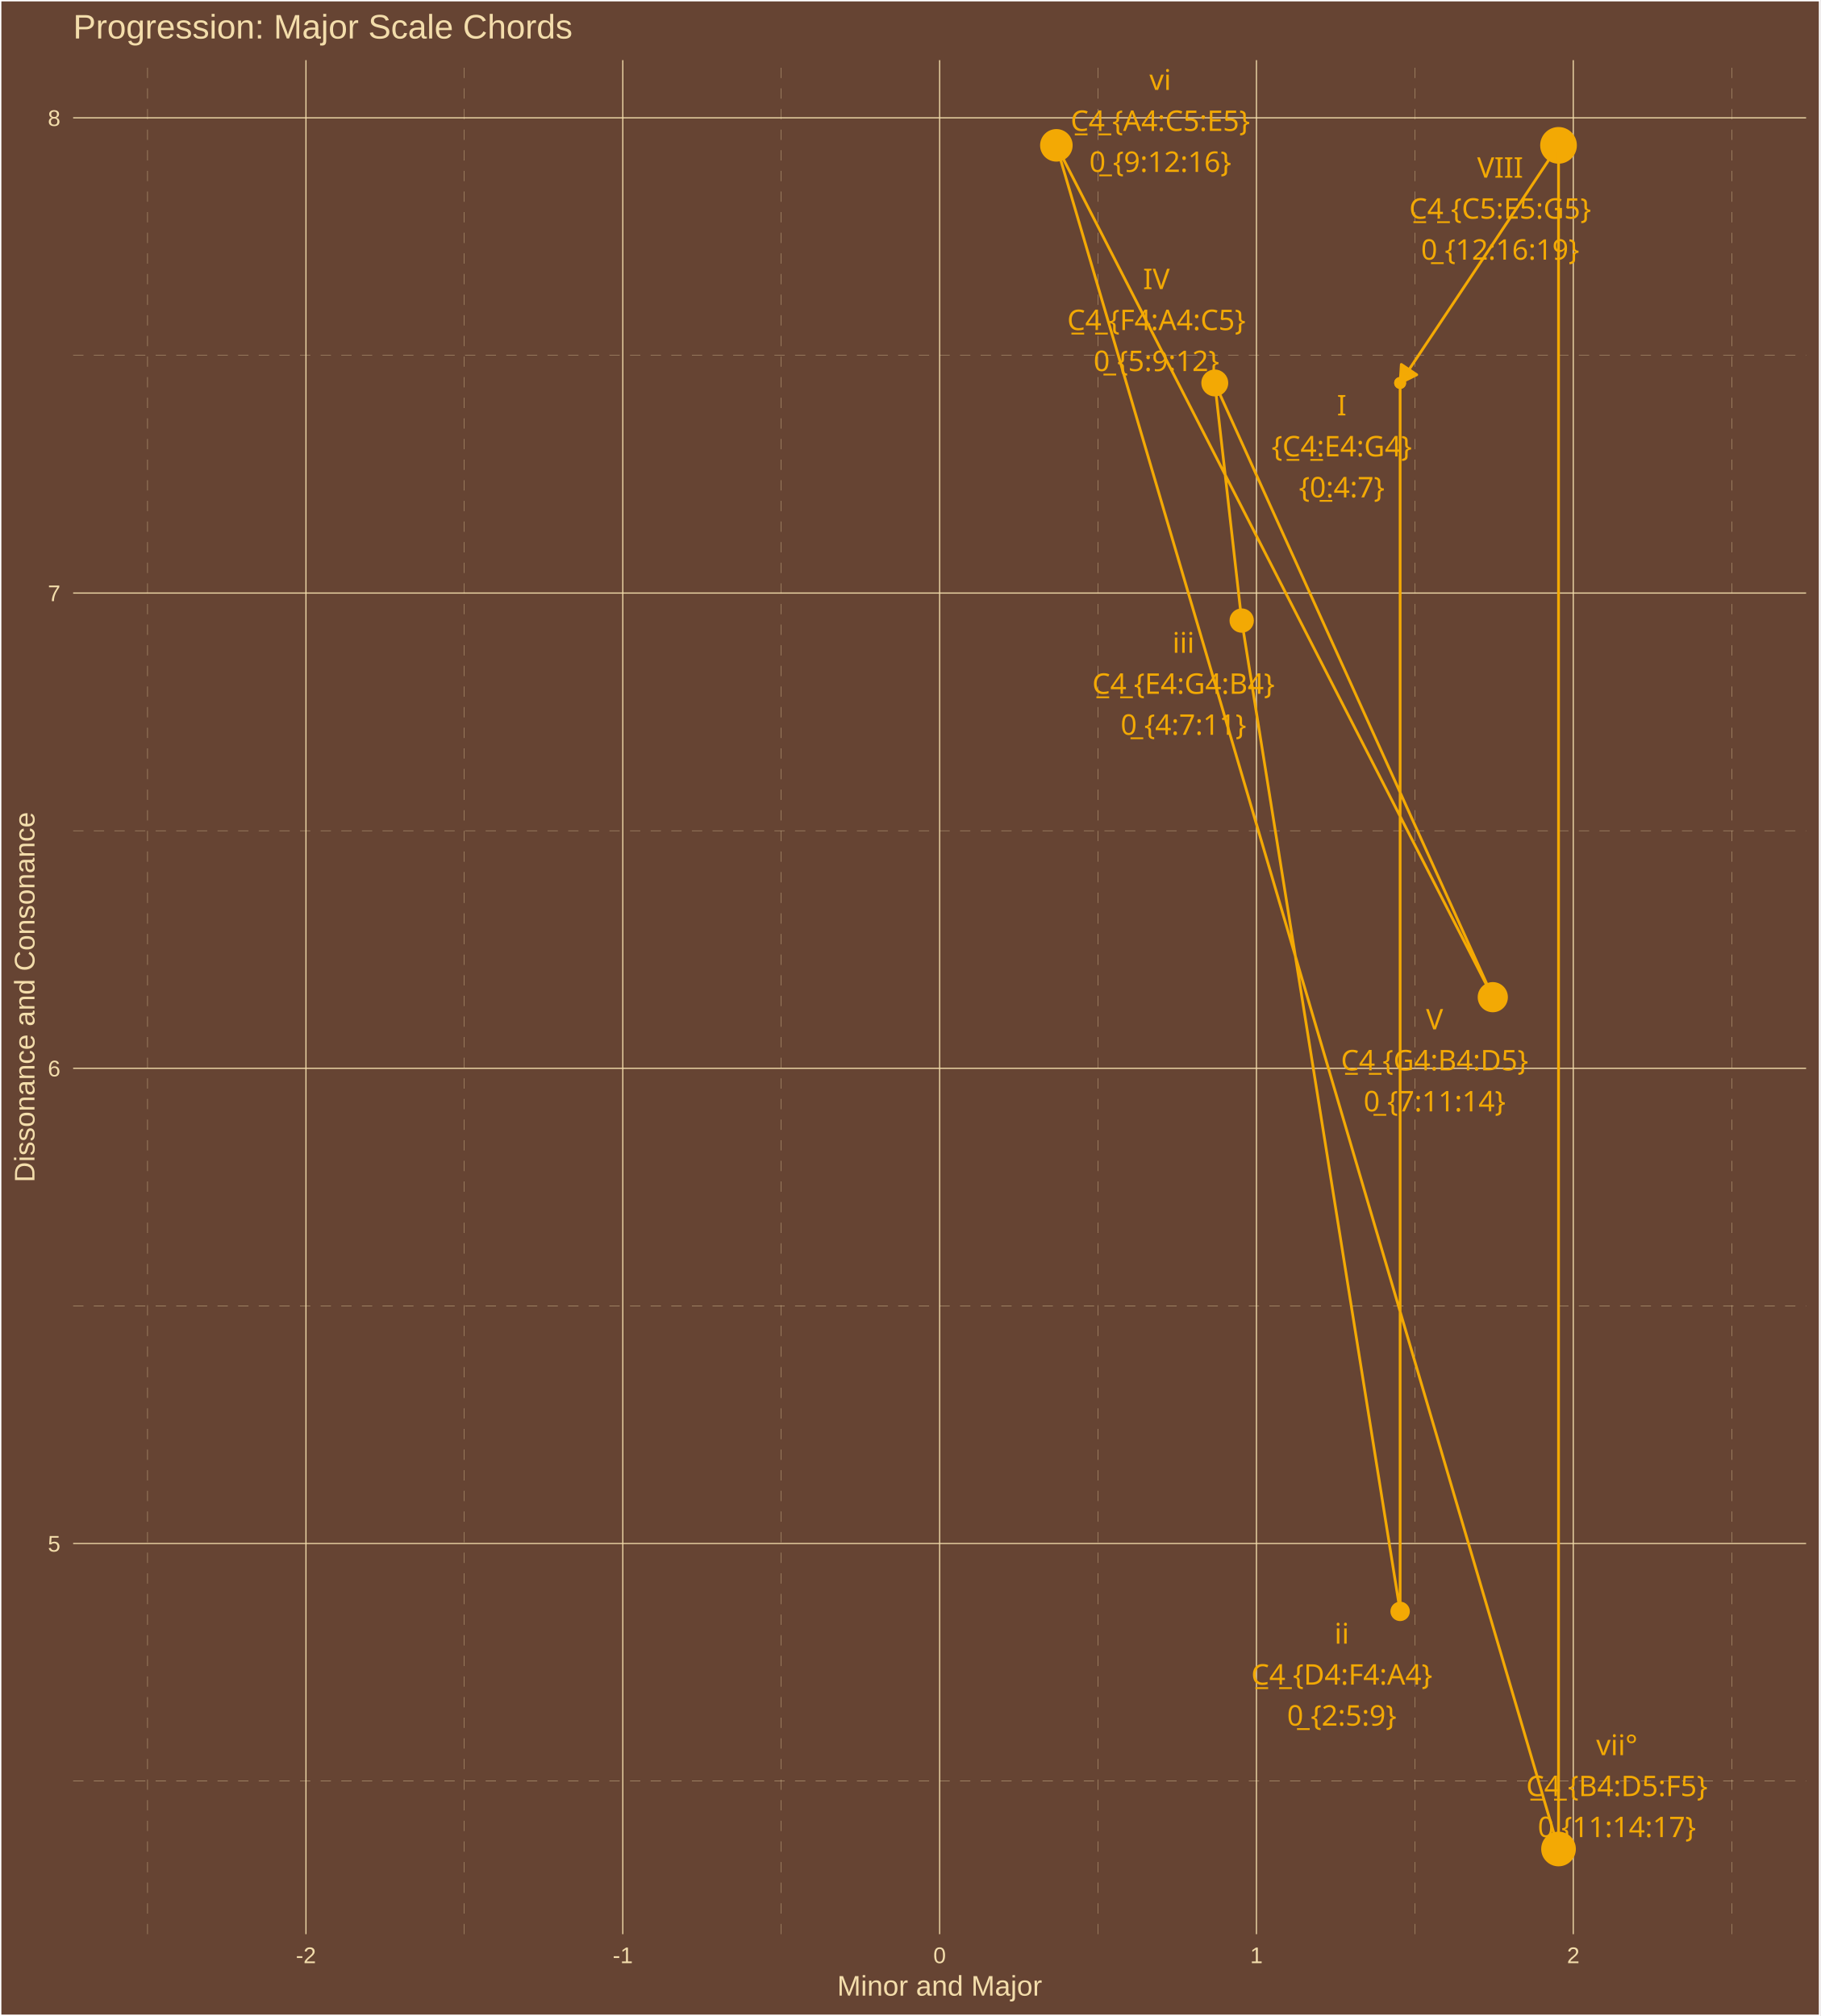
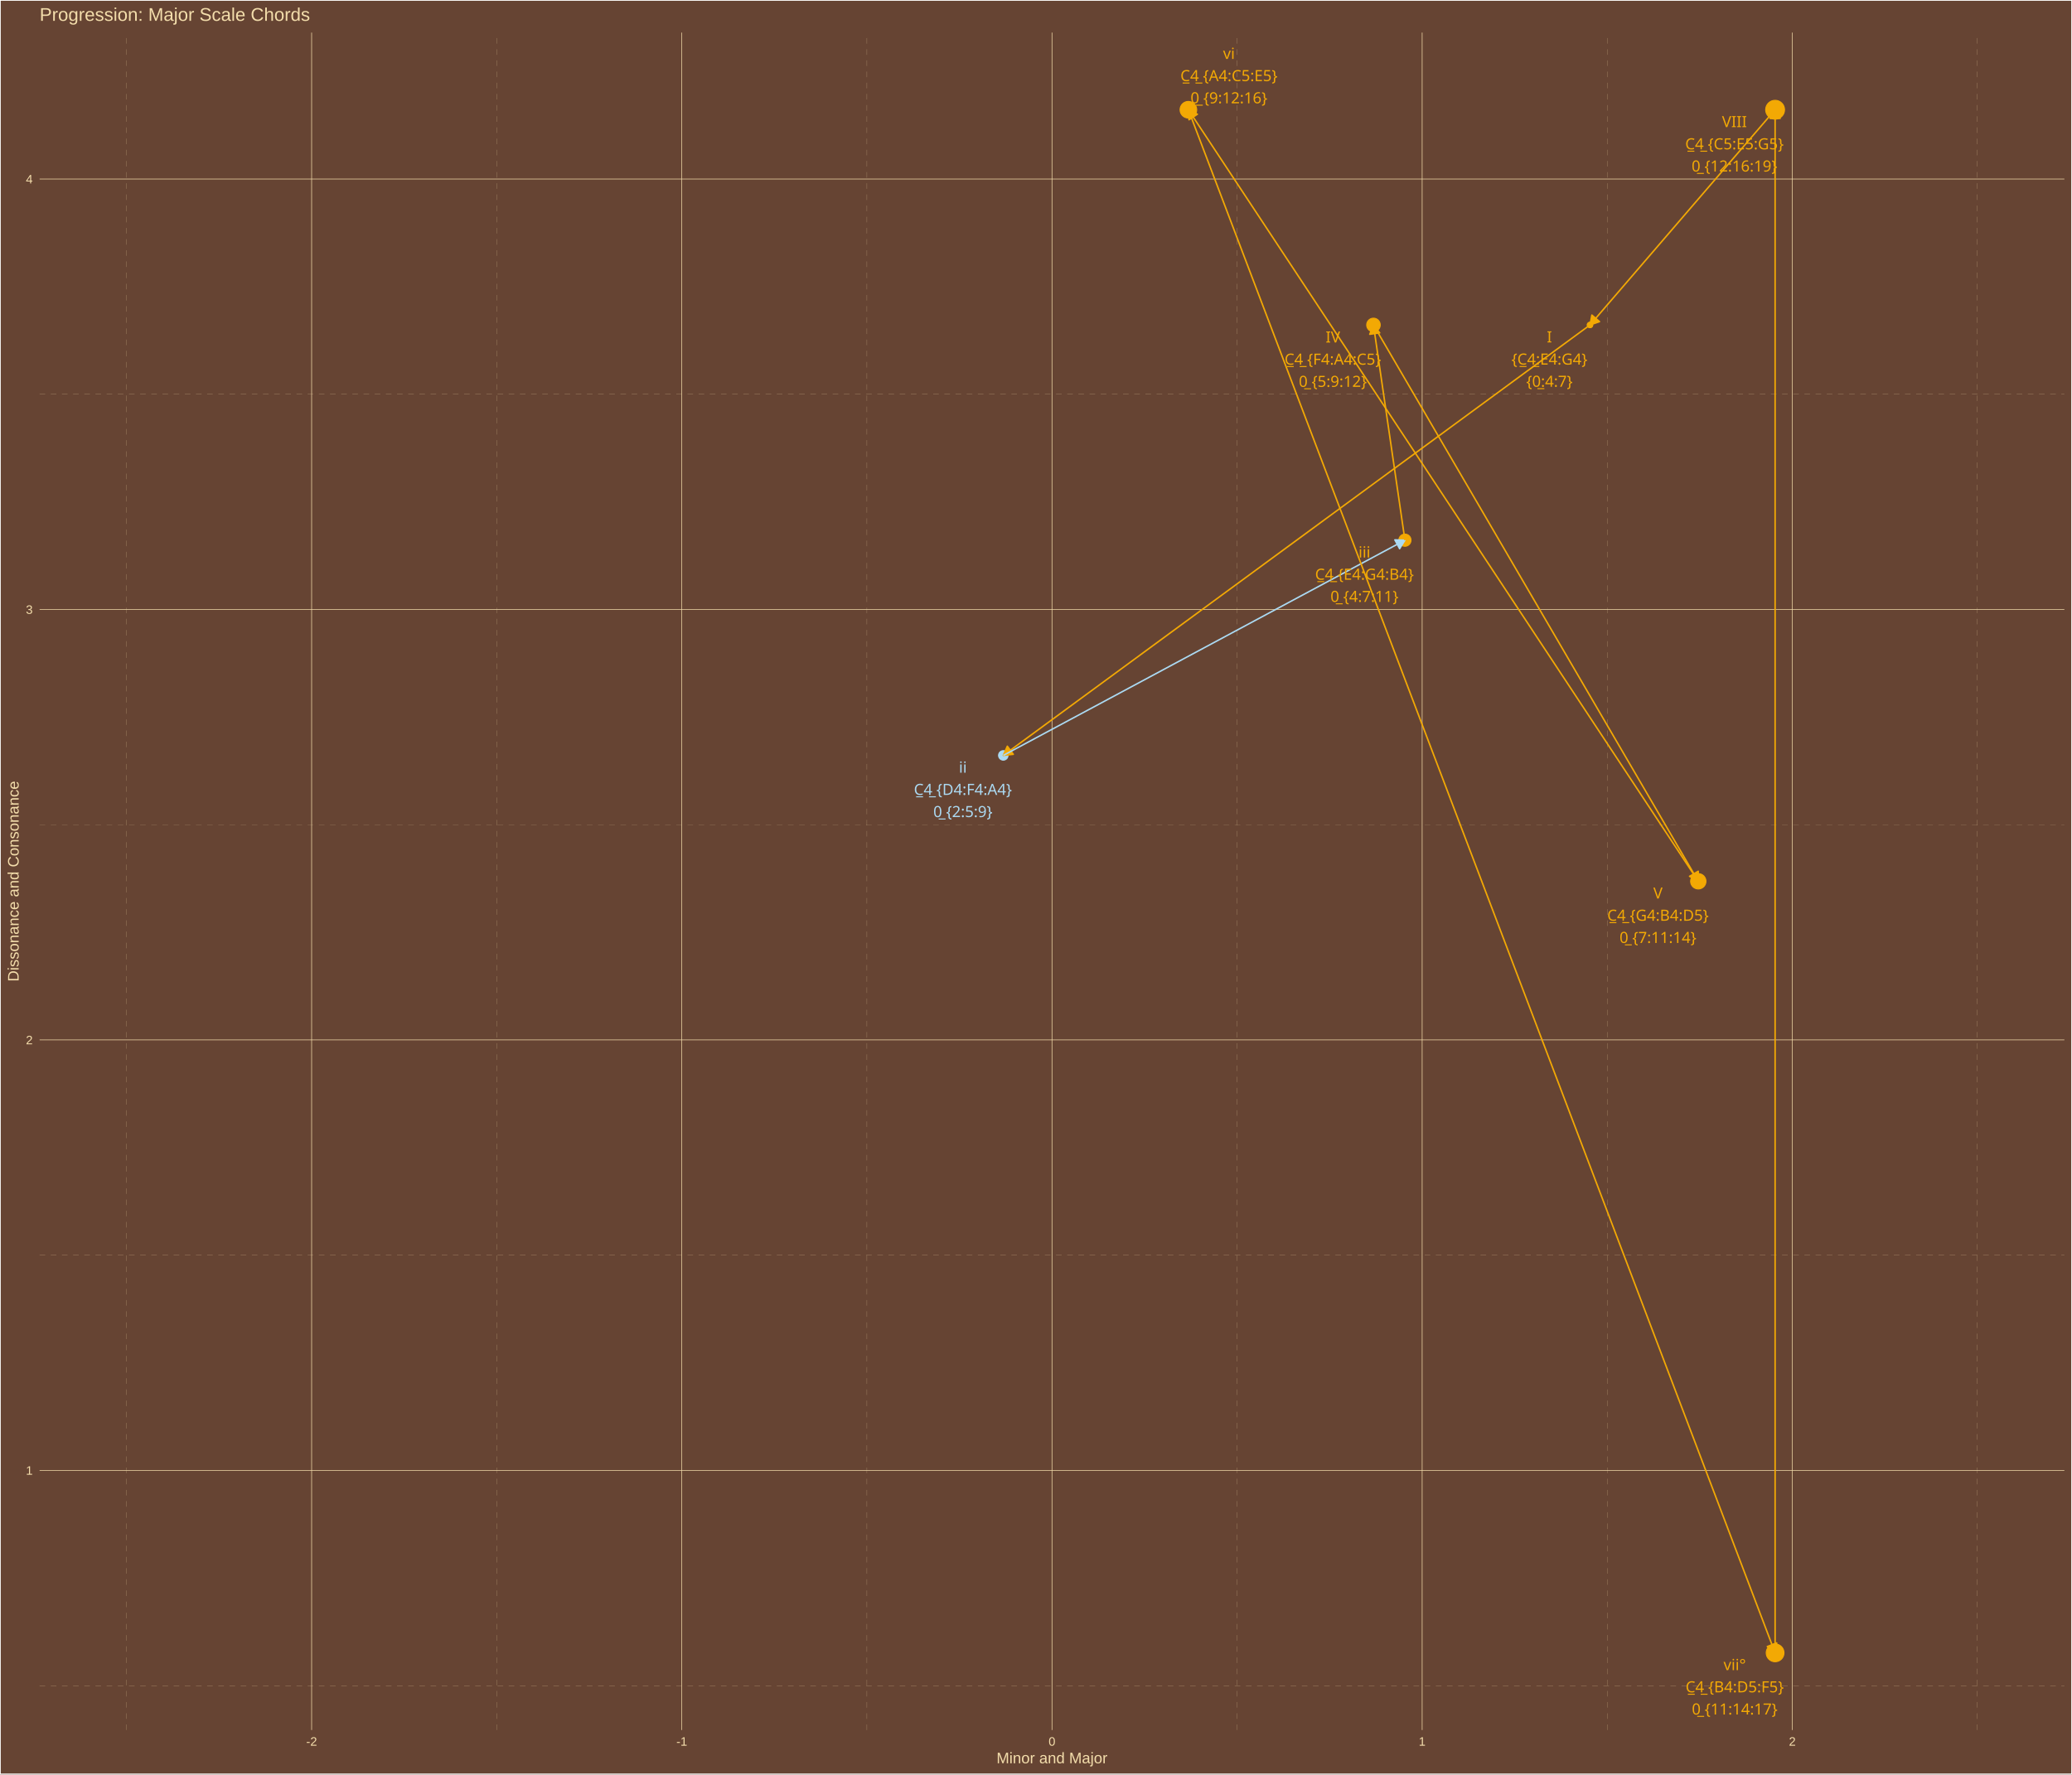
- <svg xmlns="http://www.w3.org/2000/svg" class="svglite" width="706.00pt" height="782.00pt" viewBox="0 0 706.00 782.00">
+ <svg xmlns="http://www.w3.org/2000/svg" class="svglite" width="1484.00pt" height="1271.00pt" viewBox="0 0 1484.00 1271.00">
  <defs>
    <style type="text/css">
    .svglite line, .svglite polyline, .svglite polygon, .svglite path, .svglite rect, .svglite circle {
      fill: none;
      stroke: #000000;
      stroke-linecap: round;
      stroke-linejoin: round;
      stroke-miterlimit: 10.00;
    }
    .svglite text {
      white-space: pre;
    }
  </style>
  </defs>
  <rect width="100%" height="100%" style="stroke: none; fill: #664433;" />
  <defs>
-     <clipPath id="cpMC4wMHw3MDYuMDB8MC4wMHw3ODIuMDA=">
-       <rect x="0.00" y="0.00" width="706.00" height="782.00" />
+     <clipPath id="cpMC4wMHwxNDg0LjAwfDAuMDB8MTI3MS4wMA==">
+       <rect x="0.00" y="0.00" width="1484.00" height="1271.00" />
    </clipPath>
  </defs>
-   <g clip-path="url(#cpMC4wMHw3MDYuMDB8MC4wMHw3ODIuMDA=)">
-     <rect x="0.00" y="0" width="706.00" height="782.00" style="stroke-width: 1.07; stroke: #FFFFFF; fill: #664433;" />
+   <g clip-path="url(#cpMC4wMHwxNDg0LjAwfDAuMDB8MTI3MS4wMA==)">
+     <rect x="0.00" y="0.00" width="1484.00" height="1271.00" style="stroke-width: 1.07; stroke: #FFFFFF; fill: #664433;" />
  </g>
  <defs>
-     <clipPath id="cpMjguMzd8NzAwLjUyfDIzLjM0fDc1MC4yNw==">
-       <rect x="28.37" y="23.34" width="672.15" height="726.93" />
+     <clipPath id="cpMjguMzd8MTQ3OC41MnwyMy4zNHwxMjM5LjI3">
+       <rect x="28.37" y="23.34" width="1450.15" height="1215.93" />
    </clipPath>
  </defs>
-   <g clip-path="url(#cpMjguMzd8NzAwLjUyfDIzLjM0fDc1MC4yNw==)">
-     <rect x="28.37" y="23.34" width="672.15" height="726.93" style="stroke-width: 1.07; stroke: none; fill: #664433;" />
-     <polyline points="28.37,690.89 700.52,690.89 " style="stroke-width: 0.11; stroke: #F3DDAB; stroke-dasharray: 4.00,4.00; stroke-linecap: butt;" />
-     <polyline points="28.37,506.55 700.52,506.55 " style="stroke-width: 0.11; stroke: #F3DDAB; stroke-dasharray: 4.00,4.00; stroke-linecap: butt;" />
-     <polyline points="28.37,322.21 700.52,322.21 " style="stroke-width: 0.11; stroke: #F3DDAB; stroke-dasharray: 4.00,4.00; stroke-linecap: butt;" />
-     <polyline points="28.37,137.87 700.52,137.87 " style="stroke-width: 0.11; stroke: #F3DDAB; stroke-dasharray: 4.00,4.00; stroke-linecap: butt;" />
-     <polyline points="57.23,750.27 57.23,23.34 " style="stroke-width: 0.11; stroke: #F3DDAB; stroke-dasharray: 4.00,4.00; stroke-linecap: butt;" />
-     <polyline points="180.12,750.27 180.12,23.34 " style="stroke-width: 0.11; stroke: #F3DDAB; stroke-dasharray: 4.00,4.00; stroke-linecap: butt;" />
-     <polyline points="303.00,750.27 303.00,23.34 " style="stroke-width: 0.11; stroke: #F3DDAB; stroke-dasharray: 4.00,4.00; stroke-linecap: butt;" />
-     <polyline points="425.89,750.27 425.89,23.34 " style="stroke-width: 0.11; stroke: #F3DDAB; stroke-dasharray: 4.00,4.00; stroke-linecap: butt;" />
-     <polyline points="548.78,750.27 548.78,23.34 " style="stroke-width: 0.11; stroke: #F3DDAB; stroke-dasharray: 4.00,4.00; stroke-linecap: butt;" />
-     <polyline points="671.66,750.27 671.66,23.34 " style="stroke-width: 0.11; stroke: #F3DDAB; stroke-dasharray: 4.00,4.00; stroke-linecap: butt;" />
-     <polyline points="28.37,598.72 700.52,598.72 " style="stroke-width: 0.43; stroke: #F3DDAB; stroke-linecap: butt;" />
-     <polyline points="28.37,414.38 700.52,414.38 " style="stroke-width: 0.43; stroke: #F3DDAB; stroke-linecap: butt;" />
-     <polyline points="28.37,230.04 700.52,230.04 " style="stroke-width: 0.43; stroke: #F3DDAB; stroke-linecap: butt;" />
-     <polyline points="28.37,45.70 700.52,45.70 " style="stroke-width: 0.43; stroke: #F3DDAB; stroke-linecap: butt;" />
-     <polyline points="118.67,750.27 118.67,23.34 " style="stroke-width: 0.43; stroke: #F3DDAB; stroke-linecap: butt;" />
-     <polyline points="241.56,750.27 241.56,23.34 " style="stroke-width: 0.43; stroke: #F3DDAB; stroke-linecap: butt;" />
-     <polyline points="364.45,750.27 364.45,23.34 " style="stroke-width: 0.43; stroke: #F3DDAB; stroke-linecap: butt;" />
-     <polyline points="487.33,750.27 487.33,23.34 " style="stroke-width: 0.43; stroke: #F3DDAB; stroke-linecap: butt;" />
-     <polyline points="610.22,750.27 610.22,23.34 " style="stroke-width: 0.43; stroke: #F3DDAB; stroke-linecap: butt;" />
-     <circle cx="543.06" cy="148.55" r="1.95" style="stroke-width: 0.71; stroke: #F3A904; fill: #F3A904;" />
-     <circle cx="543.06" cy="625.05" r="1.95" style="stroke-width: 0.71; stroke: #F3A904; fill: #F3A904;" />
-     <circle cx="481.61" cy="240.72" r="1.95" style="stroke-width: 0.71; stroke: #F3A904; fill: #F3A904;" />
-     <circle cx="471.17" cy="148.55" r="1.95" style="stroke-width: 0.71; stroke: #F3A904; fill: #F3A904;" />
-     <circle cx="579.00" cy="386.80" r="1.95" style="stroke-width: 0.71; stroke: #F3A904; fill: #F3A904;" />
-     <circle cx="409.73" cy="56.38" r="1.95" style="stroke-width: 0.71; stroke: #F3A904; fill: #F3A904;" />
-     <circle cx="604.50" cy="717.22" r="1.95" style="stroke-width: 0.71; stroke: #F3A904; fill: #F3A904;" />
-     <circle cx="604.50" cy="56.38" r="1.95" style="stroke-width: 0.71; stroke: #F3A904; fill: #F3A904;" />
-     <circle cx="543.06" cy="148.55" r="1.95" style="stroke-width: 0.71; stroke: #F3A904; fill: #F3A904;" />
-     <circle cx="543.06" cy="148.55" r="1.42" style="stroke-width: 0.71; stroke: #F3A904; fill: #F3A904;" />
-     <circle cx="543.06" cy="625.05" r="3.41" style="stroke-width: 0.71; stroke: #F3A904; fill: #F3A904;" />
-     <circle cx="481.61" cy="240.72" r="4.37" style="stroke-width: 0.71; stroke: #F3A904; fill: #F3A904;" />
-     <circle cx="471.17" cy="148.55" r="4.86" style="stroke-width: 0.71; stroke: #F3A904; fill: #F3A904;" />
-     <circle cx="579.00" cy="386.80" r="5.50" style="stroke-width: 0.71; stroke: #F3A904; fill: #F3A904;" />
-     <circle cx="409.73" cy="56.38" r="5.96" style="stroke-width: 0.71; stroke: #F3A904; fill: #F3A904;" />
-     <circle cx="604.50" cy="717.22" r="6.37" style="stroke-width: 0.71; stroke: #F3A904; fill: #F3A904;" />
-     <circle cx="604.50" cy="56.38" r="6.76" style="stroke-width: 0.71; stroke: #F3A904; fill: #F3A904;" />
-     <circle cx="543.06" cy="148.55" r="1.42" style="stroke-width: 0.71; stroke: #F3A904; fill: #F3A904;" />
-     <polyline points="543.06,148.55 543.06,625.05 481.61,240.72 471.17,148.55 579.00,386.80 409.73,56.38 604.50,717.22 604.50,56.38 543.06,148.55 " style="stroke-width: 1.07; stroke: #F3A904; stroke-linecap: butt;" />
-     <polygon points="543.52,141.36 543.06,148.55 549.51,145.36 " style="stroke-width: 1.07; stroke: #F3A904; stroke-linecap: butt; fill: #F3A904;" />
-     <text x="520.41" y="161.14" text-anchor="middle" style="font-size: 11.04px;fill: #F3A904; font-family: &quot;Arial Unicode MS&quot;;" textLength="3.07px" lengthAdjust="spacingAndGlyphs">I</text>
-     <text x="520.41" y="177.04" text-anchor="middle" style="font-size: 11.04px;fill: #F3A904; font-family: &quot;Arial Unicode MS&quot;;" textLength="55.81px" lengthAdjust="spacingAndGlyphs">{C̲4̲:E4:G4}</text>
-     <text x="520.41" y="192.93" text-anchor="middle" style="font-size: 11.04px;fill: #F3A904; font-family: &quot;Arial Unicode MS&quot;;" textLength="31.91px" lengthAdjust="spacingAndGlyphs">{0̲:4:7}</text>
-     <text x="520.43" y="637.57" text-anchor="middle" style="font-size: 11.04px;fill: #F3A904; font-family: &quot;Arial Unicode MS&quot;;" textLength="4.90px" lengthAdjust="spacingAndGlyphs">ii</text>
-     <text x="520.43" y="653.47" text-anchor="middle" style="font-size: 11.04px;fill: #F3A904; font-family: &quot;Arial Unicode MS&quot;;" textLength="71.14px" lengthAdjust="spacingAndGlyphs">C̲4̲ {D4:F4:A4}</text>
-     <text x="520.43" y="669.36" text-anchor="middle" style="font-size: 11.04px;fill: #F3A904; font-family: &quot;Arial Unicode MS&quot;;" textLength="41.11px" lengthAdjust="spacingAndGlyphs">0̲ {2:5:9}</text>
-     <text x="459.02" y="253.23" text-anchor="middle" style="font-size: 11.04px;fill: #F3A904; font-family: &quot;Arial Unicode MS&quot;;" textLength="7.34px" lengthAdjust="spacingAndGlyphs">iii</text>
-     <text x="459.02" y="269.13" text-anchor="middle" style="font-size: 11.04px;fill: #F3A904; font-family: &quot;Arial Unicode MS&quot;;" textLength="72.37px" lengthAdjust="spacingAndGlyphs">C̲4̲ {E4:G4:B4}</text>
-     <text x="459.02" y="285.02" text-anchor="middle" style="font-size: 11.04px;fill: #F3A904; font-family: &quot;Arial Unicode MS&quot;;" textLength="47.25px" lengthAdjust="spacingAndGlyphs">0̲ {4:7:11}</text>
-     <text x="448.52" y="112.14" text-anchor="middle" style="font-size: 11.04px;fill: #F3A904; font-family: &quot;Arial Unicode MS&quot;;" textLength="10.43px" lengthAdjust="spacingAndGlyphs">IV</text>
-     <text x="448.52" y="128.04" text-anchor="middle" style="font-size: 11.04px;fill: #F3A904; font-family: &quot;Arial Unicode MS&quot;;" textLength="71.14px" lengthAdjust="spacingAndGlyphs">C̲4̲ {F4:A4:C5}</text>
-     <text x="448.52" y="143.94" text-anchor="middle" style="font-size: 11.04px;fill: #F3A904; font-family: &quot;Arial Unicode MS&quot;;" textLength="47.25px" lengthAdjust="spacingAndGlyphs">0̲ {5:9:12}</text>
-     <text x="556.42" y="399.30" text-anchor="middle" style="font-size: 11.04px;fill: #F3A904; font-family: &quot;Arial Unicode MS&quot;;" textLength="7.36px" lengthAdjust="spacingAndGlyphs">V</text>
-     <text x="556.42" y="415.20" text-anchor="middle" style="font-size: 11.04px;fill: #F3A904; font-family: &quot;Arial Unicode MS&quot;;" textLength="72.98px" lengthAdjust="spacingAndGlyphs">C̲4̲ {G4:B4:D5}</text>
-     <text x="556.42" y="431.10" text-anchor="middle" style="font-size: 11.04px;fill: #F3A904; font-family: &quot;Arial Unicode MS&quot;;" textLength="53.38px" lengthAdjust="spacingAndGlyphs">0̲ {7:11:14}</text>
-     <text x="450.04" y="34.88" text-anchor="middle" style="font-size: 11.04px;fill: #F3A904; font-family: &quot;Arial Unicode MS&quot;;" textLength="7.96px" lengthAdjust="spacingAndGlyphs">vi</text>
-     <text x="450.04" y="50.78" text-anchor="middle" style="font-size: 11.04px;fill: #F3A904; font-family: &quot;Arial Unicode MS&quot;;" textLength="71.76px" lengthAdjust="spacingAndGlyphs">C̲4̲ {A4:C5:E5}</text>
-     <text x="450.04" y="66.68" text-anchor="middle" style="font-size: 11.04px;fill: #F3A904; font-family: &quot;Arial Unicode MS&quot;;" textLength="53.38px" lengthAdjust="spacingAndGlyphs">0̲ {9:12:16}</text>
-     <text x="627.13" y="680.81" text-anchor="middle" style="font-size: 11.04px;fill: #F3A904; font-family: &quot;Arial Unicode MS&quot;;" textLength="14.82px" lengthAdjust="spacingAndGlyphs">vii°</text>
-     <text x="627.13" y="696.71" text-anchor="middle" style="font-size: 11.04px;fill: #F3A904; font-family: &quot;Arial Unicode MS&quot;;" textLength="71.14px" lengthAdjust="spacingAndGlyphs">C̲4̲ {B4:D5:F5}</text>
-     <text x="627.13" y="712.61" text-anchor="middle" style="font-size: 11.04px;fill: #F3A904; font-family: &quot;Arial Unicode MS&quot;;" textLength="59.52px" lengthAdjust="spacingAndGlyphs">0̲ {11:14:17}</text>
-     <text x="581.87" y="68.93" text-anchor="middle" style="font-size: 11.04px;fill: #F3A904; font-family: &quot;Arial Unicode MS&quot;;" textLength="16.56px" lengthAdjust="spacingAndGlyphs">VIII</text>
-     <text x="581.87" y="84.83" text-anchor="middle" style="font-size: 11.04px;fill: #F3A904; font-family: &quot;Arial Unicode MS&quot;;" textLength="72.98px" lengthAdjust="spacingAndGlyphs">C̲4̲ {C5:E5:G5}</text>
-     <text x="581.87" y="100.73" text-anchor="middle" style="font-size: 11.04px;fill: #F3A904; font-family: &quot;Arial Unicode MS&quot;;" textLength="59.52px" lengthAdjust="spacingAndGlyphs">0̲ {12:16:19}</text>
+   <g clip-path="url(#cpMjguMzd8MTQ3OC41MnwyMy4zNHwxMjM5LjI3)">
+     <rect x="28.37" y="23.34" width="1450.15" height="1215.93" style="stroke-width: 1.07; stroke: none; fill: #664433;" />
+     <polyline points="28.37,1207.43 1478.52,1207.43 " style="stroke-width: 0.11; stroke: #F3DDAB; stroke-dasharray: 4.00,4.00; stroke-linecap: butt;" />
+     <polyline points="28.37,899.09 1478.52,899.09 " style="stroke-width: 0.11; stroke: #F3DDAB; stroke-dasharray: 4.00,4.00; stroke-linecap: butt;" />
+     <polyline points="28.37,590.75 1478.52,590.75 " style="stroke-width: 0.11; stroke: #F3DDAB; stroke-dasharray: 4.00,4.00; stroke-linecap: butt;" />
+     <polyline points="28.37,282.41 1478.52,282.41 " style="stroke-width: 0.11; stroke: #F3DDAB; stroke-dasharray: 4.00,4.00; stroke-linecap: butt;" />
+     <polyline points="90.63,1239.27 90.63,23.34 " style="stroke-width: 0.11; stroke: #F3DDAB; stroke-dasharray: 4.00,4.00; stroke-linecap: butt;" />
+     <polyline points="355.76,1239.27 355.76,23.34 " style="stroke-width: 0.11; stroke: #F3DDAB; stroke-dasharray: 4.00,4.00; stroke-linecap: butt;" />
+     <polyline points="620.88,1239.27 620.88,23.34 " style="stroke-width: 0.11; stroke: #F3DDAB; stroke-dasharray: 4.00,4.00; stroke-linecap: butt;" />
+     <polyline points="886.01,1239.27 886.01,23.34 " style="stroke-width: 0.11; stroke: #F3DDAB; stroke-dasharray: 4.00,4.00; stroke-linecap: butt;" />
+     <polyline points="1151.14,1239.27 1151.14,23.34 " style="stroke-width: 0.11; stroke: #F3DDAB; stroke-dasharray: 4.00,4.00; stroke-linecap: butt;" />
+     <polyline points="1416.26,1239.27 1416.26,23.34 " style="stroke-width: 0.11; stroke: #F3DDAB; stroke-dasharray: 4.00,4.00; stroke-linecap: butt;" />
+     <polyline points="28.37,1053.26 1478.52,1053.26 " style="stroke-width: 0.43; stroke: #F3DDAB; stroke-linecap: butt;" />
+     <polyline points="28.37,744.92 1478.52,744.92 " style="stroke-width: 0.43; stroke: #F3DDAB; stroke-linecap: butt;" />
+     <polyline points="28.37,436.58 1478.52,436.58 " style="stroke-width: 0.43; stroke: #F3DDAB; stroke-linecap: butt;" />
+     <polyline points="28.37,128.24 1478.52,128.24 " style="stroke-width: 0.43; stroke: #F3DDAB; stroke-linecap: butt;" />
+     <polyline points="223.19,1239.27 223.19,23.34 " style="stroke-width: 0.43; stroke: #F3DDAB; stroke-linecap: butt;" />
+     <polyline points="488.32,1239.27 488.32,23.34 " style="stroke-width: 0.43; stroke: #F3DDAB; stroke-linecap: butt;" />
+     <polyline points="753.45,1239.27 753.45,23.34 " style="stroke-width: 0.43; stroke: #F3DDAB; stroke-linecap: butt;" />
+     <polyline points="1018.57,1239.27 1018.57,23.34 " style="stroke-width: 0.43; stroke: #F3DDAB; stroke-linecap: butt;" />
+     <polyline points="1283.70,1239.27 1283.70,23.34 " style="stroke-width: 0.43; stroke: #F3DDAB; stroke-linecap: butt;" />
+     <circle cx="1138.79" cy="232.78" r="1.95" style="stroke-width: 0.71; stroke: #F3A904; fill: #F3A904;" />
+     <circle cx="718.58" cy="541.12" r="1.95" style="stroke-width: 0.71; stroke: #ABDAF3; fill: #ABDAF3;" />
+     <circle cx="1006.23" cy="386.95" r="1.95" style="stroke-width: 0.71; stroke: #F3A904; fill: #F3A904;" />
+     <circle cx="983.70" cy="232.78" r="1.95" style="stroke-width: 0.71; stroke: #F3A904; fill: #F3A904;" />
+     <circle cx="1216.34" cy="631.30" r="1.95" style="stroke-width: 0.71; stroke: #F3A904; fill: #F3A904;" />
+     <circle cx="851.14" cy="78.61" r="1.95" style="stroke-width: 0.71; stroke: #F3A904; fill: #F3A904;" />
+     <circle cx="1271.36" cy="1184.00" r="1.95" style="stroke-width: 0.71; stroke: #F3A904; fill: #F3A904;" />
+     <circle cx="1271.36" cy="78.61" r="1.95" style="stroke-width: 0.71; stroke: #F3A904; fill: #F3A904;" />
+     <circle cx="1138.79" cy="232.78" r="1.95" style="stroke-width: 0.71; stroke: #F3A904; fill: #F3A904;" />
+     <circle cx="1138.79" cy="232.78" r="1.42" style="stroke-width: 0.71; stroke: #F3A904; fill: #F3A904;" />
+     <circle cx="718.58" cy="541.12" r="3.41" style="stroke-width: 0.71; stroke: #ABDAF3; fill: #ABDAF3;" />
+     <circle cx="1006.23" cy="386.95" r="4.37" style="stroke-width: 0.71; stroke: #F3A904; fill: #F3A904;" />
+     <circle cx="983.70" cy="232.78" r="4.86" style="stroke-width: 0.71; stroke: #F3A904; fill: #F3A904;" />
+     <circle cx="1216.34" cy="631.30" r="5.50" style="stroke-width: 0.71; stroke: #F3A904; fill: #F3A904;" />
+     <circle cx="851.14" cy="78.61" r="5.96" style="stroke-width: 0.71; stroke: #F3A904; fill: #F3A904;" />
+     <circle cx="1271.36" cy="1184.00" r="6.37" style="stroke-width: 0.71; stroke: #F3A904; fill: #F3A904;" />
+     <circle cx="1271.36" cy="78.61" r="6.76" style="stroke-width: 0.71; stroke: #F3A904; fill: #F3A904;" />
+     <circle cx="1138.79" cy="232.78" r="1.42" style="stroke-width: 0.71; stroke: #F3A904; fill: #F3A904;" />
+     <line x1="1138.79" y1="232.78" x2="718.58" y2="541.12" style="stroke-width: 1.07; stroke: #F3A904; stroke-linecap: butt;" />
+     <polygon points="721.47,534.53 718.58,541.12 725.73,540.33 " style="stroke-width: 1.07; stroke: #F3A904; stroke-linecap: butt; fill: #F3A904;" />
+     <line x1="718.58" y1="541.12" x2="1006.23" y2="386.95" style="stroke-width: 1.07; stroke: #ABDAF3; stroke-linecap: butt;" />
+     <polygon points="1002.43,393.06 1006.23,386.95 999.03,386.72 " style="stroke-width: 1.07; stroke: #ABDAF3; stroke-linecap: butt; fill: #ABDAF3;" />
+     <line x1="1006.23" y1="386.95" x2="983.70" y2="232.78" style="stroke-width: 1.07; stroke: #F3A904; stroke-linecap: butt;" />
+     <polygon points="988.17,238.43 983.70,232.78 981.04,239.47 " style="stroke-width: 1.07; stroke: #F3A904; stroke-linecap: butt; fill: #F3A904;" />
+     <line x1="983.70" y1="232.78" x2="1216.34" y2="631.30" style="stroke-width: 1.07; stroke: #F3A904; stroke-linecap: butt;" />
+     <polygon points="1210.09,627.73 1216.34,631.30 1216.30,624.10 " style="stroke-width: 1.07; stroke: #F3A904; stroke-linecap: butt; fill: #F3A904;" />
+     <line x1="1216.34" y1="631.30" x2="851.14" y2="78.61" style="stroke-width: 1.07; stroke: #F3A904; stroke-linecap: butt;" />
+     <polygon points="857.58,81.82 851.14,78.61 851.57,85.79 " style="stroke-width: 1.07; stroke: #F3A904; stroke-linecap: butt; fill: #F3A904;" />
+     <line x1="851.14" y1="78.61" x2="1271.36" y2="1184.00" style="stroke-width: 1.07; stroke: #F3A904; stroke-linecap: butt;" />
+     <polygon points="1265.78,1179.45 1271.36,1184.00 1272.51,1176.89 " style="stroke-width: 1.07; stroke: #F3A904; stroke-linecap: butt; fill: #F3A904;" />
+     <line x1="1271.36" y1="1184.00" x2="1271.36" y2="78.61" style="stroke-width: 1.07; stroke: #F3A904; stroke-linecap: butt;" />
+     <polygon points="1274.96,84.84 1271.36,78.61 1267.76,84.84 " style="stroke-width: 1.07; stroke: #F3A904; stroke-linecap: butt; fill: #F3A904;" />
+     <line x1="1271.36" y1="78.61" x2="1138.79" y2="232.78" style="stroke-width: 1.07; stroke: #F3A904; stroke-linecap: butt;" />
+     <polygon points="1140.13,225.70 1138.79,232.78 1145.59,230.39 " style="stroke-width: 1.07; stroke: #F3A904; stroke-linecap: butt; fill: #F3A904;" />
+     <text x="1109.73" y="245.27" text-anchor="middle" style="font-size: 11.04px;fill: #F3A904; font-family: &quot;Arial Unicode MS&quot;;" textLength="3.07px" lengthAdjust="spacingAndGlyphs">I</text>
+     <text x="1109.73" y="261.17" text-anchor="middle" style="font-size: 11.04px;fill: #F3A904; font-family: &quot;Arial Unicode MS&quot;;" textLength="55.81px" lengthAdjust="spacingAndGlyphs">{C̲4̲:E4:G4}</text>
+     <text x="1109.73" y="277.06" text-anchor="middle" style="font-size: 11.04px;fill: #F3A904; font-family: &quot;Arial Unicode MS&quot;;" textLength="31.91px" lengthAdjust="spacingAndGlyphs">{0̲:4:7}</text>
+     <text x="689.65" y="553.51" text-anchor="middle" style="font-size: 11.04px;fill: #ABDAF3; font-family: &quot;Arial Unicode MS&quot;;" textLength="4.90px" lengthAdjust="spacingAndGlyphs">ii</text>
+     <text x="689.65" y="569.41" text-anchor="middle" style="font-size: 11.04px;fill: #ABDAF3; font-family: &quot;Arial Unicode MS&quot;;" textLength="71.14px" lengthAdjust="spacingAndGlyphs">C̲4̲ {D4:F4:A4}</text>
+     <text x="689.65" y="585.31" text-anchor="middle" style="font-size: 11.04px;fill: #ABDAF3; font-family: &quot;Arial Unicode MS&quot;;" textLength="41.11px" lengthAdjust="spacingAndGlyphs">0̲ {2:5:9}</text>
+     <text x="977.25" y="399.38" text-anchor="middle" style="font-size: 11.04px;fill: #F3A904; font-family: &quot;Arial Unicode MS&quot;;" textLength="7.34px" lengthAdjust="spacingAndGlyphs">iii</text>
+     <text x="977.25" y="415.28" text-anchor="middle" style="font-size: 11.04px;fill: #F3A904; font-family: &quot;Arial Unicode MS&quot;;" textLength="72.37px" lengthAdjust="spacingAndGlyphs">C̲4̲ {E4:G4:B4}</text>
+     <text x="977.25" y="431.17" text-anchor="middle" style="font-size: 11.04px;fill: #F3A904; font-family: &quot;Arial Unicode MS&quot;;" textLength="47.25px" lengthAdjust="spacingAndGlyphs">0̲ {4:7:11}</text>
+     <text x="954.61" y="245.34" text-anchor="middle" style="font-size: 11.04px;fill: #F3A904; font-family: &quot;Arial Unicode MS&quot;;" textLength="10.43px" lengthAdjust="spacingAndGlyphs">IV</text>
+     <text x="954.61" y="261.23" text-anchor="middle" style="font-size: 11.04px;fill: #F3A904; font-family: &quot;Arial Unicode MS&quot;;" textLength="71.14px" lengthAdjust="spacingAndGlyphs">C̲4̲ {F4:A4:C5}</text>
+     <text x="954.61" y="277.13" text-anchor="middle" style="font-size: 11.04px;fill: #F3A904; font-family: &quot;Arial Unicode MS&quot;;" textLength="47.25px" lengthAdjust="spacingAndGlyphs">0̲ {5:9:12}</text>
+     <text x="1187.46" y="643.67" text-anchor="middle" style="font-size: 11.04px;fill: #F3A904; font-family: &quot;Arial Unicode MS&quot;;" textLength="7.36px" lengthAdjust="spacingAndGlyphs">V</text>
+     <text x="1187.46" y="659.56" text-anchor="middle" style="font-size: 11.04px;fill: #F3A904; font-family: &quot;Arial Unicode MS&quot;;" textLength="72.98px" lengthAdjust="spacingAndGlyphs">C̲4̲ {G4:B4:D5}</text>
+     <text x="1187.46" y="675.46" text-anchor="middle" style="font-size: 11.04px;fill: #F3A904; font-family: &quot;Arial Unicode MS&quot;;" textLength="53.38px" lengthAdjust="spacingAndGlyphs">0̲ {7:11:14}</text>
+     <text x="880.19" y="42.22" text-anchor="middle" style="font-size: 11.04px;fill: #F3A904; font-family: &quot;Arial Unicode MS&quot;;" textLength="7.96px" lengthAdjust="spacingAndGlyphs">vi</text>
+     <text x="880.19" y="58.12" text-anchor="middle" style="font-size: 11.04px;fill: #F3A904; font-family: &quot;Arial Unicode MS&quot;;" textLength="71.76px" lengthAdjust="spacingAndGlyphs">C̲4̲ {A4:C5:E5}</text>
+     <text x="880.19" y="74.01" text-anchor="middle" style="font-size: 11.04px;fill: #F3A904; font-family: &quot;Arial Unicode MS&quot;;" textLength="53.38px" lengthAdjust="spacingAndGlyphs">0̲ {9:12:16}</text>
+     <text x="1242.43" y="1196.37" text-anchor="middle" style="font-size: 11.04px;fill: #F3A904; font-family: &quot;Arial Unicode MS&quot;;" textLength="14.82px" lengthAdjust="spacingAndGlyphs">vii°</text>
+     <text x="1242.43" y="1212.27" text-anchor="middle" style="font-size: 11.04px;fill: #F3A904; font-family: &quot;Arial Unicode MS&quot;;" textLength="71.14px" lengthAdjust="spacingAndGlyphs">C̲4̲ {B4:D5:F5}</text>
+     <text x="1242.43" y="1228.17" text-anchor="middle" style="font-size: 11.04px;fill: #F3A904; font-family: &quot;Arial Unicode MS&quot;;" textLength="59.52px" lengthAdjust="spacingAndGlyphs">0̲ {11:14:17}</text>
+     <text x="1242.25" y="91.07" text-anchor="middle" style="font-size: 11.04px;fill: #F3A904; font-family: &quot;Arial Unicode MS&quot;;" textLength="16.56px" lengthAdjust="spacingAndGlyphs">VIII</text>
+     <text x="1242.25" y="106.97" text-anchor="middle" style="font-size: 11.04px;fill: #F3A904; font-family: &quot;Arial Unicode MS&quot;;" textLength="72.98px" lengthAdjust="spacingAndGlyphs">C̲4̲ {C5:E5:G5}</text>
+     <text x="1242.25" y="122.87" text-anchor="middle" style="font-size: 11.04px;fill: #F3A904; font-family: &quot;Arial Unicode MS&quot;;" textLength="59.52px" lengthAdjust="spacingAndGlyphs">0̲ {12:16:19}</text>
  </g>
-   <g clip-path="url(#cpMC4wMHw3MDYuMDB8MC4wMHw3ODIuMDA=)">
-     <text x="23.44" y="601.87" text-anchor="end" style="font-size: 8.80px;fill: #F3DDAB; font-family: &quot;Arial&quot;;" textLength="4.90px" lengthAdjust="spacingAndGlyphs">5</text>
-     <text x="23.44" y="417.53" text-anchor="end" style="font-size: 8.80px;fill: #F3DDAB; font-family: &quot;Arial&quot;;" textLength="4.90px" lengthAdjust="spacingAndGlyphs">6</text>
-     <text x="23.44" y="233.19" text-anchor="end" style="font-size: 8.80px;fill: #F3DDAB; font-family: &quot;Arial&quot;;" textLength="4.90px" lengthAdjust="spacingAndGlyphs">7</text>
-     <text x="23.44" y="48.86" text-anchor="end" style="font-size: 8.80px;fill: #F3DDAB; font-family: &quot;Arial&quot;;" textLength="4.90px" lengthAdjust="spacingAndGlyphs">8</text>
-     <text x="118.67" y="761.50" text-anchor="middle" style="font-size: 8.80px;fill: #F3DDAB; font-family: &quot;Arial&quot;;" textLength="7.83px" lengthAdjust="spacingAndGlyphs">-2</text>
-     <text x="241.56" y="761.50" text-anchor="middle" style="font-size: 8.80px;fill: #F3DDAB; font-family: &quot;Arial&quot;;" textLength="7.83px" lengthAdjust="spacingAndGlyphs">-1</text>
-     <text x="364.45" y="761.50" text-anchor="middle" style="font-size: 8.80px;fill: #F3DDAB; font-family: &quot;Arial&quot;;" textLength="4.90px" lengthAdjust="spacingAndGlyphs">0</text>
-     <text x="487.33" y="761.50" text-anchor="middle" style="font-size: 8.80px;fill: #F3DDAB; font-family: &quot;Arial&quot;;" textLength="4.90px" lengthAdjust="spacingAndGlyphs">1</text>
-     <text x="610.22" y="761.50" text-anchor="middle" style="font-size: 8.80px;fill: #F3DDAB; font-family: &quot;Arial&quot;;" textLength="4.90px" lengthAdjust="spacingAndGlyphs">2</text>
-     <text x="364.45" y="774.09" text-anchor="middle" style="font-size: 11.00px;fill: #F3DDAB; font-family: &quot;Arial&quot;;" textLength="79.49px" lengthAdjust="spacingAndGlyphs">Minor and Major</text>
-     <text transform="translate(13.37,386.80) rotate(-90)" text-anchor="middle" style="font-size: 11.00px;fill: #F3DDAB; font-family: &quot;Arial&quot;;" textLength="143.73px" lengthAdjust="spacingAndGlyphs">Dissonance and Consonance</text>
+   <g clip-path="url(#cpMC4wMHwxNDg0LjAwfDAuMDB8MTI3MS4wMA==)">
+     <text x="23.44" y="1056.41" text-anchor="end" style="font-size: 8.80px;fill: #F3DDAB; font-family: &quot;Arial&quot;;" textLength="4.90px" lengthAdjust="spacingAndGlyphs">1</text>
+     <text x="23.44" y="748.07" text-anchor="end" style="font-size: 8.80px;fill: #F3DDAB; font-family: &quot;Arial&quot;;" textLength="4.90px" lengthAdjust="spacingAndGlyphs">2</text>
+     <text x="23.44" y="439.73" text-anchor="end" style="font-size: 8.80px;fill: #F3DDAB; font-family: &quot;Arial&quot;;" textLength="4.90px" lengthAdjust="spacingAndGlyphs">3</text>
+     <text x="23.44" y="131.39" text-anchor="end" style="font-size: 8.80px;fill: #F3DDAB; font-family: &quot;Arial&quot;;" textLength="4.90px" lengthAdjust="spacingAndGlyphs">4</text>
+     <text x="223.19" y="1250.50" text-anchor="middle" style="font-size: 8.80px;fill: #F3DDAB; font-family: &quot;Arial&quot;;" textLength="7.83px" lengthAdjust="spacingAndGlyphs">-2</text>
+     <text x="488.32" y="1250.50" text-anchor="middle" style="font-size: 8.80px;fill: #F3DDAB; font-family: &quot;Arial&quot;;" textLength="7.83px" lengthAdjust="spacingAndGlyphs">-1</text>
+     <text x="753.45" y="1250.50" text-anchor="middle" style="font-size: 8.80px;fill: #F3DDAB; font-family: &quot;Arial&quot;;" textLength="4.90px" lengthAdjust="spacingAndGlyphs">0</text>
+     <text x="1018.57" y="1250.50" text-anchor="middle" style="font-size: 8.80px;fill: #F3DDAB; font-family: &quot;Arial&quot;;" textLength="4.90px" lengthAdjust="spacingAndGlyphs">1</text>
+     <text x="1283.70" y="1250.50" text-anchor="middle" style="font-size: 8.80px;fill: #F3DDAB; font-family: &quot;Arial&quot;;" textLength="4.90px" lengthAdjust="spacingAndGlyphs">2</text>
+     <text x="753.45" y="1263.09" text-anchor="middle" style="font-size: 11.00px;fill: #F3DDAB; font-family: &quot;Arial&quot;;" textLength="79.49px" lengthAdjust="spacingAndGlyphs">Minor and Major</text>
+     <text transform="translate(13.37,631.30) rotate(-90)" text-anchor="middle" style="font-size: 11.00px;fill: #F3DDAB; font-family: &quot;Arial&quot;;" textLength="143.73px" lengthAdjust="spacingAndGlyphs">Dissonance and Consonance</text>
    <text x="28.37" y="14.94" style="font-size: 13.20px;fill: #F3DDAB; font-family: &quot;Arial&quot;;" textLength="193.55px" lengthAdjust="spacingAndGlyphs">Progression: Major Scale Chords</text>
  </g>
</svg>
